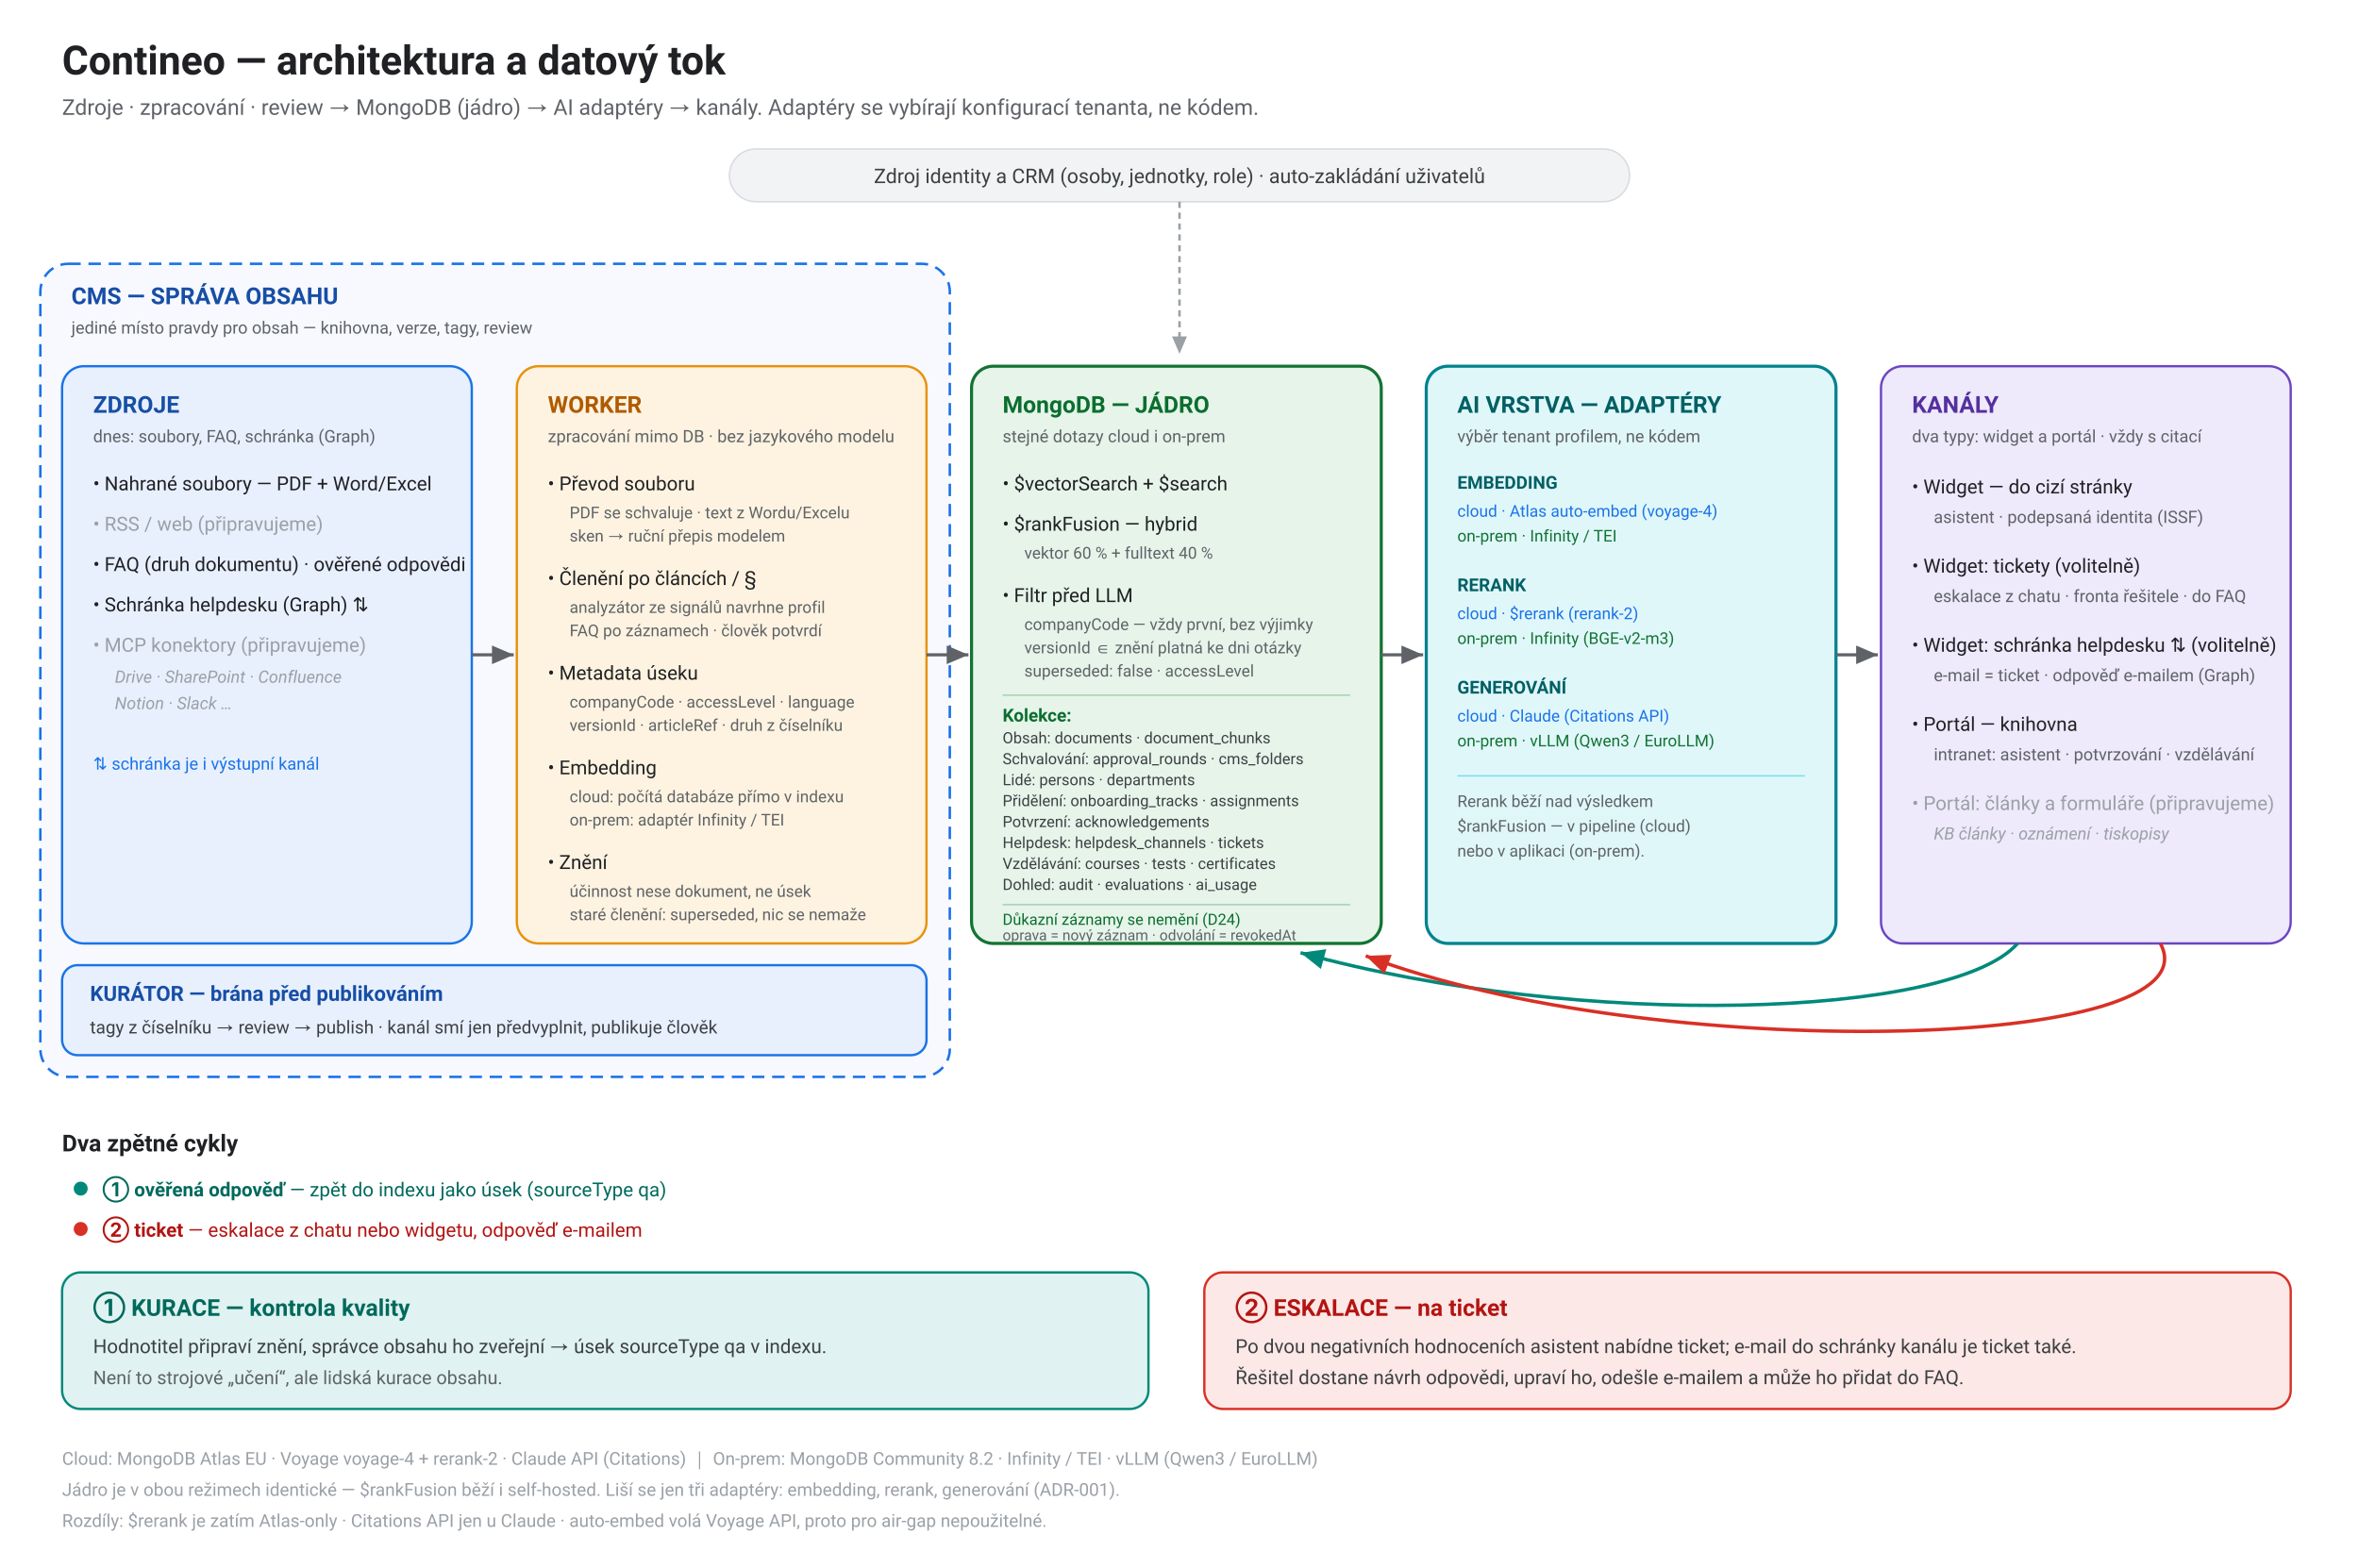
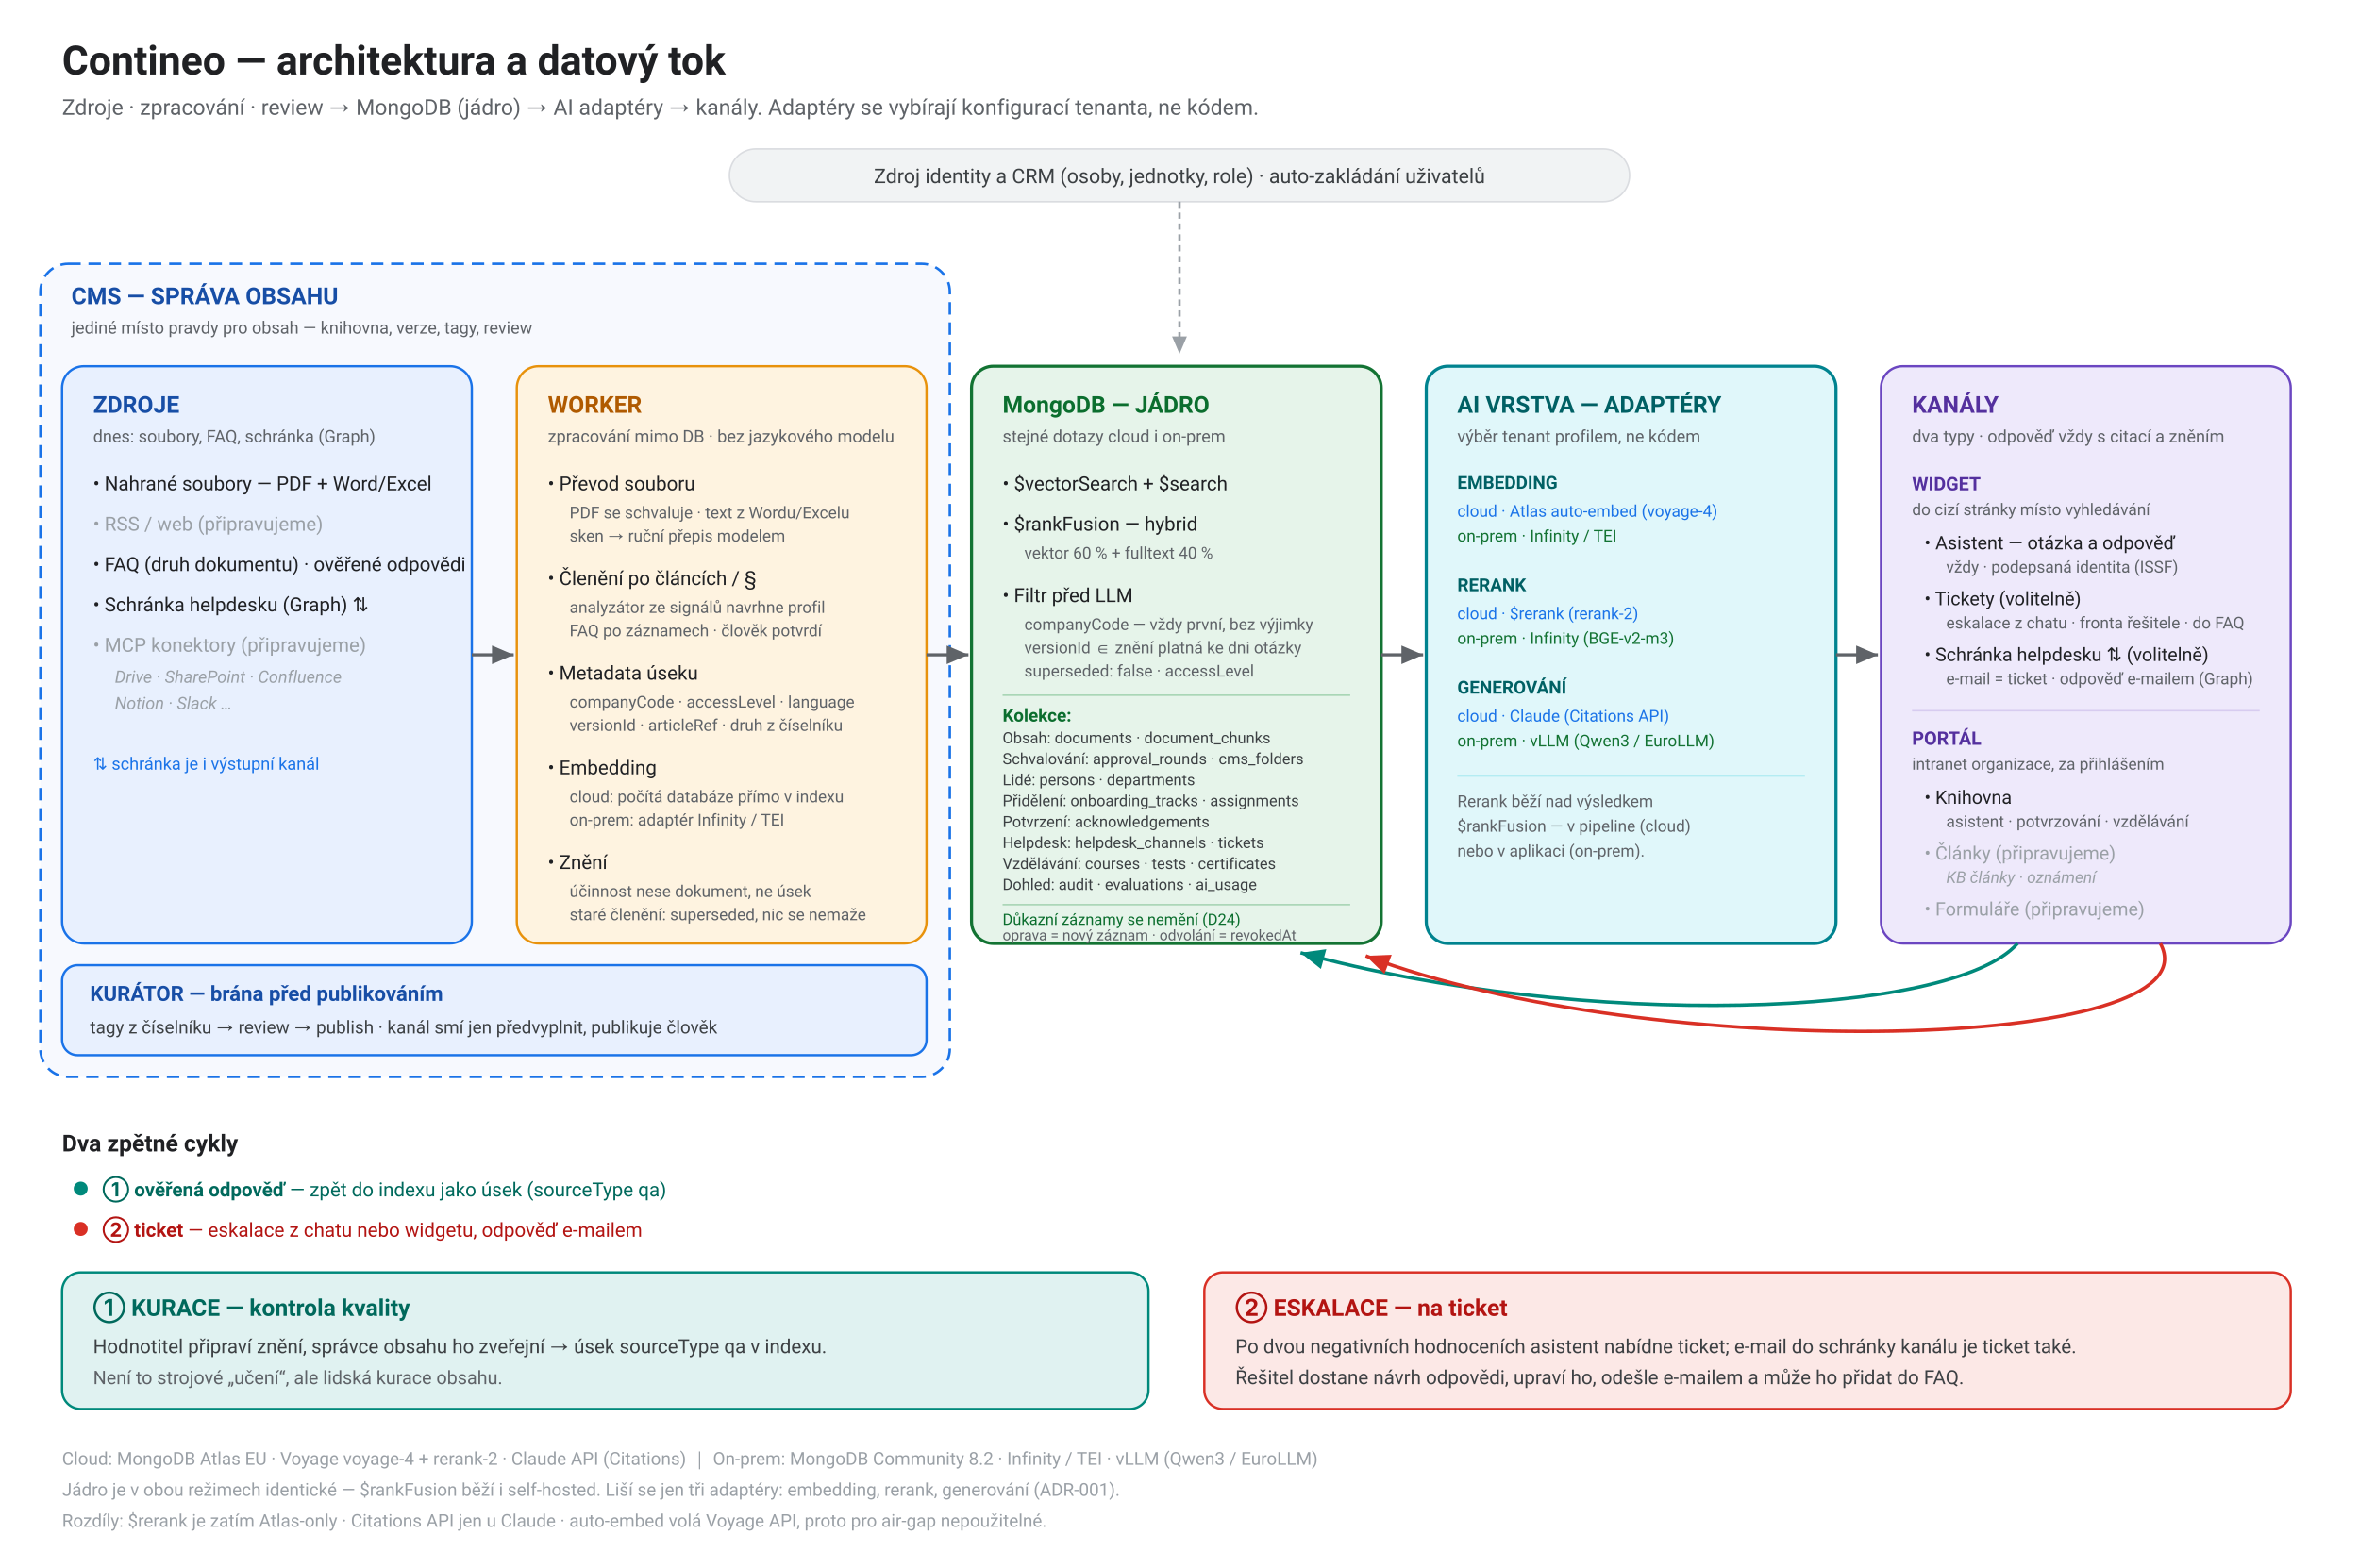
<svg xmlns="http://www.w3.org/2000/svg" viewBox="0 0 1520 1010" font-family="-apple-system, Segoe UI, Roboto, Helvetica, Arial, sans-serif">
  <defs>
    <marker id="arrow" markerWidth="10" markerHeight="10" refX="7" refY="3" orient="auto" markerUnits="strokeWidth">
      <path d="M0,0 L7,3 L0,6 Z" fill="#5f6368" />
    </marker>
    <marker id="arrowTeal" markerWidth="10" markerHeight="10" refX="7" refY="3" orient="auto" markerUnits="strokeWidth">
      <path d="M0,0 L7,3 L0,6 Z" fill="#00897B" />
    </marker>
    <marker id="arrowRed" markerWidth="10" markerHeight="10" refX="7" refY="3" orient="auto" markerUnits="strokeWidth">
      <path d="M0,0 L7,3 L0,6 Z" fill="#D93025" />
    </marker>
    <marker id="arrowGray" markerWidth="10" markerHeight="10" refX="7" refY="3" orient="auto" markerUnits="strokeWidth">
      <path d="M0,0 L7,3 L0,6 Z" fill="#9aa0a6" />
    </marker>
  </defs>
  <text x="40" y="48" font-size="26" font-weight="700" fill="#202124">Contineo — architektura a datový tok</text>
  <text x="40" y="74" font-size="14" fill="#5f6368">Zdroje · zpracování · review → MongoDB (jádro) → AI adaptéry → kanály. Adaptéry se vybírají konfigurací tenanta, ne kódem.</text>
  <rect x="470" y="96" width="580" height="34" rx="17" fill="#F1F3F4" stroke="#dadce0" />
  <text x="760" y="118" font-size="13" fill="#3c4043" text-anchor="middle">Zdroj identity a CRM (osoby, jednotky, role) · auto-zakládání uživatelů</text>
  <path d="M760,130 L760,228" stroke="#9aa0a6" stroke-width="1.6" stroke-dasharray="4 3" marker-end="url(#arrowGray)" />
  <rect x="26" y="170" width="586" height="524" rx="18" fill="#F7F9FE" stroke="#1A73E8" stroke-width="1.6" stroke-dasharray="8 5" />
  <text x="46" y="196" font-size="15" font-weight="700" fill="#174EA6">CMS — SPRÁVA OBSAHU</text>
  <text x="46" y="215" font-size="11" fill="#5f6368">jediné místo pravdy pro obsah — knihovna, verze, tagy, review</text>
  <rect x="40" y="236" width="264" height="372" rx="14" fill="#E8F0FE" stroke="#1A73E8" stroke-width="1.5" />
  <text x="60" y="266" font-size="15" font-weight="700" fill="#174EA6">ZDROJE</text>
  <text x="60" y="285" font-size="11" fill="#5f6368">dnes: soubory, FAQ, schránka (Graph)</text>
  <g font-size="12.5" fill="#202124">
    <text x="60" y="316">• Nahrané soubory — PDF + Word/Excel</text>
    <text x="60" y="342" fill="#9aa0a6">• RSS / web (připravujeme)</text>
    <text x="60" y="368">• FAQ (druh dokumentu) · ověřené odpovědi</text>
    <text x="60" y="394">• Schránka helpdesku (Graph) ⇅</text>
    <text x="60" y="420" fill="#9aa0a6">• MCP konektory (připravujeme)</text>
    <text x="74" y="440" font-size="11" fill="#9aa0a6" font-style="italic">Drive · SharePoint · Confluence</text>
    <text x="74" y="457" font-size="11" fill="#9aa0a6" font-style="italic">Notion · Slack …</text>
  </g>
  <text x="60" y="496" font-size="11" fill="#1A73E8">⇅ schránka je i výstupní kanál</text>
  <rect x="333" y="236" width="264" height="372" rx="14" fill="#FEF3E0" stroke="#E8920C" stroke-width="1.5" />
  <text x="353" y="266" font-size="15" font-weight="700" fill="#B05A00">WORKER</text>
  <text x="353" y="285" font-size="11" fill="#5f6368">zpracování mimo DB · bez jazykového modelu</text>
  <g font-size="12.5" fill="#202124">
    <text x="353" y="316">• Převod souboru</text>
    <text x="367" y="334" font-size="10.5" fill="#5f6368">PDF se schvaluje · text z Wordu/Excelu</text>
    <text x="367" y="349" font-size="10.5" fill="#5f6368">sken → ruční přepis modelem</text>
    <text x="353" y="377">• Členění po článcích / §</text>
    <text x="367" y="395" font-size="10.5" fill="#5f6368">analyzátor ze signálů navrhne profil</text>
    <text x="367" y="410" font-size="10.5" fill="#5f6368">FAQ po záznamech · člověk potvrdí</text>
    <text x="353" y="438">• Metadata úseku</text>
    <text x="367" y="456" font-size="10.5" fill="#5f6368">companyCode · accessLevel · language</text>
    <text x="367" y="471" font-size="10.5" fill="#5f6368">versionId · articleRef · druh z číselníku</text>
    <text x="353" y="499">• Embedding</text>
    <text x="367" y="517" font-size="10.5" fill="#5f6368">cloud: počítá databáze přímo v indexu</text>
    <text x="367" y="532" font-size="10.5" fill="#5f6368">on-prem: adaptér Infinity / TEI</text>
    <text x="353" y="560">• Znění</text>
    <text x="367" y="578" font-size="10.5" fill="#5f6368">účinnost nese dokument, ne úsek</text>
    <text x="367" y="593" font-size="10.5" fill="#5f6368">staré členění: superseded, nic se nemaže</text>
  </g>
  <rect x="40" y="622" width="557" height="58" rx="10" fill="#E8F0FE" stroke="#1A73E8" stroke-width="1.5" />
  <text x="58" y="645" font-size="13.5" font-weight="700" fill="#174EA6">KURÁTOR — brána před publikováním</text>
  <text x="58" y="666" font-size="11.5" fill="#3c4043">tagy z číselníku → review → publish · kanál smí jen předvyplnit, publikuje člověk</text>
  <rect x="626" y="236" width="264" height="372" rx="14" fill="#E6F4EA" stroke="#137333" stroke-width="2" />
  <text x="646" y="266" font-size="15" font-weight="700" fill="#0B6E2E">MongoDB — JÁDRO</text>
  <text x="646" y="285" font-size="11" fill="#5f6368">stejné dotazy cloud i on-prem</text>
  <g font-size="12.5" fill="#202124">
    <text x="646" y="316">• $vectorSearch + $search</text>
    <text x="646" y="342">• $rankFusion — hybrid</text>
    <text x="660" y="360" font-size="10.5" fill="#5f6368">vektor 60 % + fulltext 40 %</text>
    <text x="646" y="388">• Filtr před LLM</text>
    <text x="660" y="406" font-size="10.5" fill="#5f6368">companyCode — vždy první, bez výjimky</text>
    <text x="660" y="421" font-size="10.5" fill="#5f6368">versionId ∈ znění platná ke dni otázky</text>
    <text x="660" y="436" font-size="10.5" fill="#5f6368">superseded: false · accessLevel</text>
  </g>
  <line x1="646" y1="448" x2="870" y2="448" stroke="#A8D5B5" stroke-width="1" />
  <text x="646" y="465" font-size="11.5" fill="#0B6E2E" font-weight="600">Kolekce:</text>
  <text x="646" y="479" font-size="10" fill="#3c4043">Obsah: documents · document_chunks</text>
  <text x="646" y="492.5" font-size="10" fill="#3c4043">Schvalování: approval_rounds · cms_folders</text>
  <text x="646" y="506" font-size="10" fill="#3c4043">Lidé: persons · departments</text>
  <text x="646" y="519.5" font-size="10" fill="#3c4043">Přidělení: onboarding_tracks · assignments</text>
  <text x="646" y="533" font-size="10" fill="#3c4043">Potvrzení: acknowledgements</text>
  <text x="646" y="546.5" font-size="10" fill="#3c4043">Helpdesk: helpdesk_channels · tickets</text>
  <text x="646" y="560" font-size="10" fill="#3c4043">Vzdělávání: courses · tests · certificates</text>
  <text x="646" y="573.5" font-size="10" fill="#3c4043">Dohled: audit · evaluations · ai_usage</text>
  <line x1="646" y1="583" x2="870" y2="583" stroke="#A8D5B5" stroke-width="1" />
  <text x="646" y="596" font-size="10" fill="#0B6E2E">Důkazní záznamy se nemění (D24)</text>
  <text x="646" y="606" font-size="9.5" fill="#5f6368">oprava = nový záznam · odvolání = revokedAt</text>
  <rect x="919" y="236" width="264" height="372" rx="14" fill="#E0F7FA" stroke="#00838F" stroke-width="2" />
  <text x="939" y="266" font-size="15" font-weight="700" fill="#006064">AI VRSTVA — ADAPTÉRY</text>
  <text x="939" y="285" font-size="11" fill="#5f6368">výběr tenant profilem, ne kódem</text>
  <text x="939" y="315" font-size="11.5" font-weight="700" fill="#006064">EMBEDDING</text>
  <text x="939" y="333" font-size="10.5" fill="#1A73E8">cloud · Atlas auto-embed (voyage-4)</text>
  <text x="939" y="349" font-size="10.5" fill="#137333">on-prem · Infinity / TEI</text>
  <text x="939" y="381" font-size="11.5" font-weight="700" fill="#006064">RERANK</text>
  <text x="939" y="399" font-size="10.5" fill="#1A73E8">cloud · $rerank (rerank-2)</text>
  <text x="939" y="415" font-size="10.5" fill="#137333">on-prem · Infinity (BGE-v2-m3)</text>
  <text x="939" y="447" font-size="11.5" font-weight="700" fill="#006064">GENEROVÁNÍ</text>
  <text x="939" y="465" font-size="10.5" fill="#1A73E8">cloud · Claude (Citations API)</text>
  <text x="939" y="481" font-size="10.5" fill="#137333">on-prem · vLLM (Qwen3 / EuroLLM)</text>
  <line x1="939" y1="500" x2="1163" y2="500" stroke="#80DEEA" stroke-width="1" />
  <text x="939" y="520" font-size="10.5" fill="#5f6368">Rerank běží nad výsledkem</text>
  <text x="939" y="536" font-size="10.5" fill="#5f6368">$rankFusion — v pipeline (cloud)</text>
  <text x="939" y="552" font-size="10.5" fill="#5f6368">nebo v aplikaci (on-prem).</text>
  <rect x="1212" y="236" width="264" height="372" rx="14" fill="#EEE9FB" stroke="#6B46C1" stroke-width="1.5" />
  <text x="1232" y="266" font-size="15" font-weight="700" fill="#54309E">KANÁLY</text>
-   <text x="1232" y="285" font-size="11" fill="#5f6368">dva typy: widget a portál · vždy s citací</text>
-   <g font-size="12.5" fill="#202124">
-     <text x="1232" y="318">• Widget — do cizí stránky</text>
-     <text x="1246" y="337" font-size="11" fill="#5f6368">asistent · podepsaná identita (ISSF)</text>
-     <text x="1232" y="369">• Widget: tickety (volitelně)</text>
-     <text x="1246" y="388" font-size="11" fill="#5f6368">eskalace z chatu · fronta řešitele · do FAQ</text>
-     <text x="1232" y="420">• Widget: schránka helpdesku ⇅ (volitelně)</text>
-     <text x="1246" y="439" font-size="11" fill="#5f6368">e-mail = ticket · odpověď e-mailem (Graph)</text>
-     <text x="1232" y="471">• Portál — knihovna</text>
-     <text x="1246" y="490" font-size="11" fill="#5f6368">intranet: asistent · potvrzování · vzdělávání</text>
-     <text x="1232" y="522" fill="#9aa0a6">• Portál: články a formuláře (připravujeme)</text>
-     <text x="1246" y="541" font-size="11" fill="#9aa0a6" font-style="italic">KB články · oznámení · tiskopisy</text>
-   </g>
+   <text x="1232" y="285" font-size="11" fill="#5f6368">dva typy · odpověď vždy s citací a zněním</text>
+   <text x="1232" y="316" font-size="12" font-weight="700" fill="#54309E">WIDGET</text>
+   <text x="1232" y="332" font-size="10.5" fill="#5f6368">do cizí stránky místo vyhledávání</text>
+   <text x="1240" y="354" font-size="12" fill="#202124">• Asistent — otázka a odpověď</text>
+   <text x="1254" y="369" font-size="10.5" fill="#5f6368">vždy · podepsaná identita (ISSF)</text>
+   <text x="1240" y="390" font-size="12" fill="#202124">• Tickety (volitelně)</text>
+   <text x="1254" y="405" font-size="10.5" fill="#5f6368">eskalace z chatu · fronta řešitele · do FAQ</text>
+   <text x="1240" y="426" font-size="12" fill="#202124">• Schránka helpdesku ⇅ (volitelně)</text>
+   <text x="1254" y="441" font-size="10.5" fill="#5f6368">e-mail = ticket · odpověď e-mailem (Graph)</text>
+   <line x1="1232" y1="458" x2="1456" y2="458" stroke="#D7CCF0" stroke-width="1" />
+   <text x="1232" y="480" font-size="12" font-weight="700" fill="#54309E">PORTÁL</text>
+   <text x="1232" y="496" font-size="10.5" fill="#5f6368">intranet organizace, za přihlášením</text>
+   <text x="1240" y="518" font-size="12" fill="#202124">• Knihovna</text>
+   <text x="1254" y="533" font-size="10.5" fill="#5f6368">asistent · potvrzování · vzdělávání</text>
+   <text x="1240" y="554" font-size="12" fill="#9aa0a6">• Články (připravujeme)</text>
+   <text x="1254" y="569" font-size="10.5" fill="#9aa0a6" font-style="italic">KB články · oznámení</text>
+   <text x="1240" y="590" font-size="12" fill="#9aa0a6">• Formuláře (připravujeme)</text>
  <path d="M304,422 L331,422" stroke="#5f6368" stroke-width="2" marker-end="url(#arrow)" />
  <path d="M597,422 L624,422" stroke="#5f6368" stroke-width="2" marker-end="url(#arrow)" />
  <path d="M890,422 L917,422" stroke="#5f6368" stroke-width="2" marker-end="url(#arrow)" />
  <path d="M1183,422 L1210,422" stroke="#5f6368" stroke-width="2" marker-end="url(#arrow)" />
  <path d="M1300,608 C1258,656 1020,664 838,614" fill="none" stroke="#00897B" stroke-width="2.2" marker-end="url(#arrowTeal)" />
  <path d="M1392,608 C1430,678 1064,686 880,616" fill="none" stroke="#D93025" stroke-width="2.2" marker-end="url(#arrowRed)" />
  <text x="40" y="742" font-size="15" font-weight="700" fill="#202124">Dva zpětné cykly</text>
  <circle cx="52" cy="766" r="4.5" fill="#00897B" />
  <text x="66" y="771" font-size="12.5" fill="#00695C">
    <tspan font-weight="700">① ověřená odpověď</tspan> — zpět do indexu jako úsek (sourceType qa)</text>
  <circle cx="52" cy="792" r="4.5" fill="#D93025" />
  <text x="66" y="797" font-size="12.5" fill="#B31412">
    <tspan font-weight="700">② ticket</tspan> — eskalace z chatu nebo widgetu, odpověď e-mailem</text>
  <rect x="40" y="820" width="700" height="88" rx="12" fill="#E0F2F1" stroke="#00897B" stroke-width="1.5" />
  <text x="60" y="848" font-size="15" font-weight="700" fill="#00695C">① KURACE — kontrola kvality</text>
  <text x="60" y="872" font-size="12.5" fill="#3c4043">Hodnotitel připraví znění, správce obsahu ho zveřejní → úsek sourceType qa v indexu.</text>
  <text x="60" y="892" font-size="12" fill="#5f6368">Není to strojové „učení“, ale lidská kurace obsahu.</text>
  <rect x="776" y="820" width="700" height="88" rx="12" fill="#FCE8E6" stroke="#D93025" stroke-width="1.5" />
  <text x="796" y="848" font-size="15" font-weight="700" fill="#B31412">② ESKALACE — na ticket</text>
  <text x="796" y="872" font-size="12.5" fill="#3c4043">Po dvou negativních hodnoceních asistent nabídne ticket; e-mail do schránky kanálu je ticket také.</text>
  <text x="796" y="892" font-size="12.5" fill="#3c4043">Řešitel dostane návrh odpovědi, upraví ho, odešle e-mailem a může ho přidat do FAQ.</text>
  <text x="40" y="944" font-size="11.5" fill="#9aa0a6">Cloud: MongoDB Atlas EU · Voyage voyage-4 + rerank-2 · Claude API (Citations)  │  On-prem: MongoDB Community 8.2 · Infinity / TEI · vLLM (Qwen3 / EuroLLM)</text>
  <text x="40" y="964" font-size="11.5" fill="#9aa0a6">Jádro je v obou režimech identické — $rankFusion běží i self-hosted. Liší se jen tři adaptéry: embedding, rerank, generování (ADR-001).</text>
  <text x="40" y="984" font-size="11.5" fill="#9aa0a6">Rozdíly: $rerank je zatím Atlas-only · Citations API jen u Claude · auto-embed volá Voyage API, proto pro air-gap nepoužitelné.</text>
</svg>
